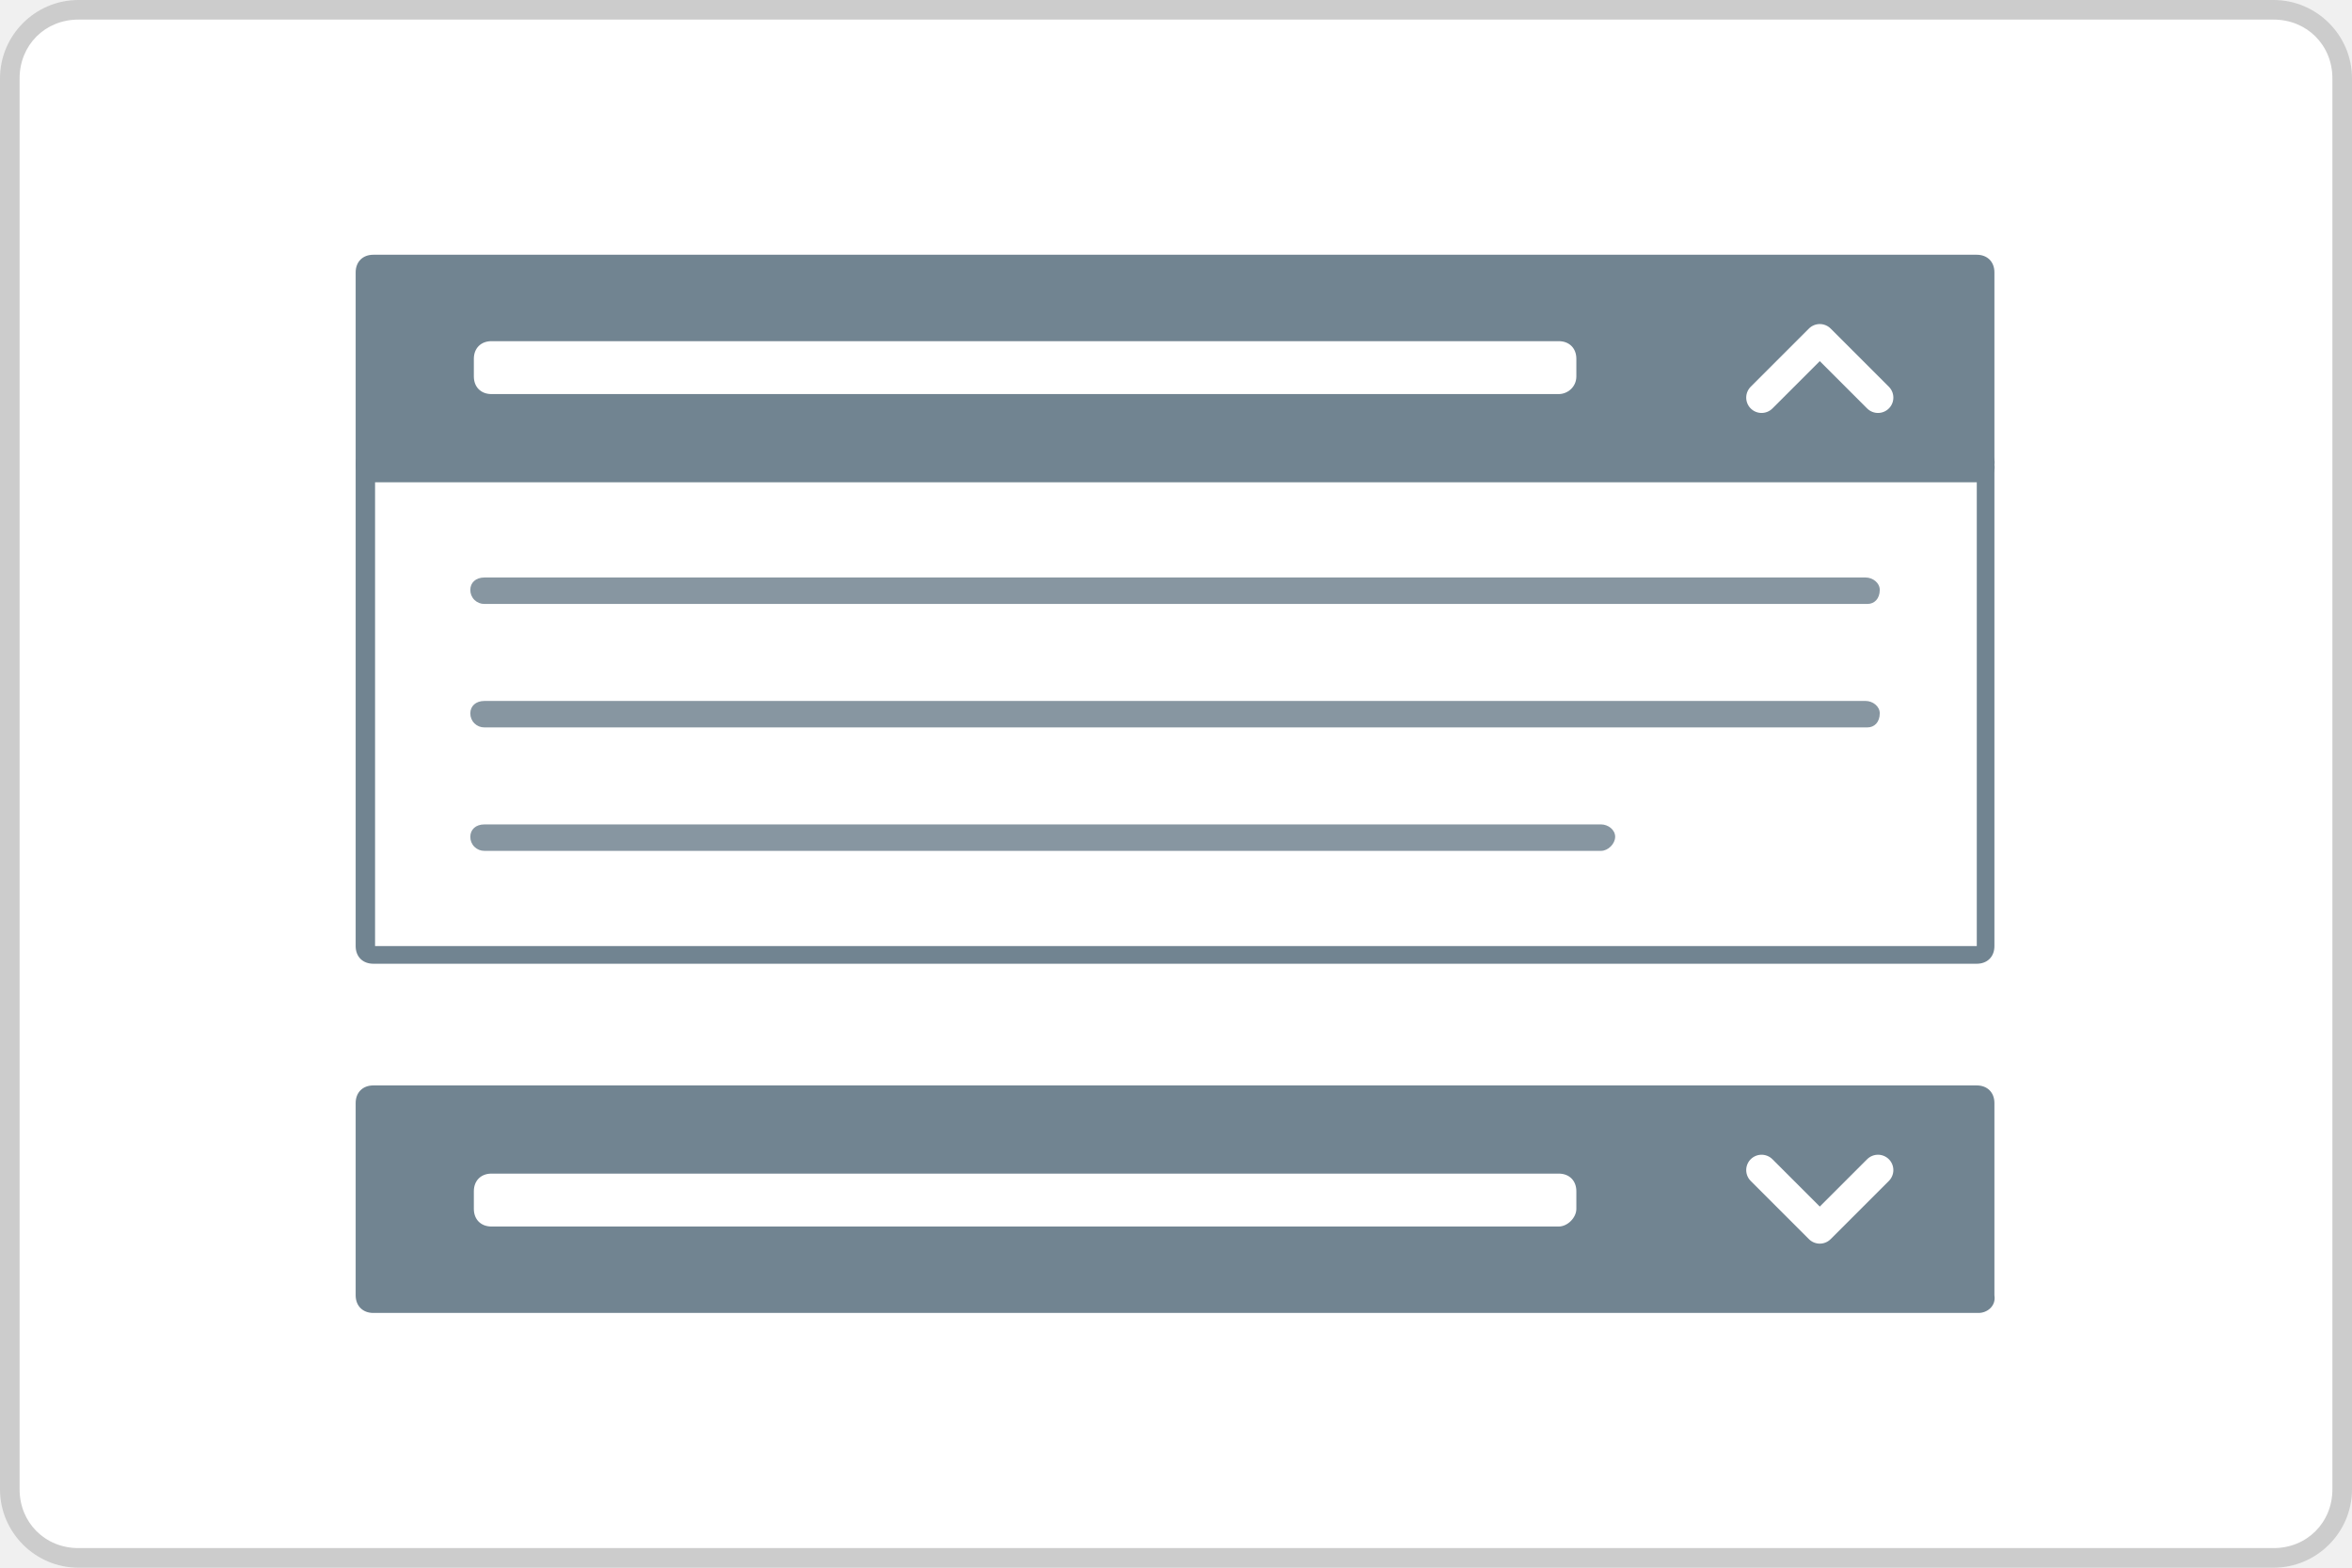
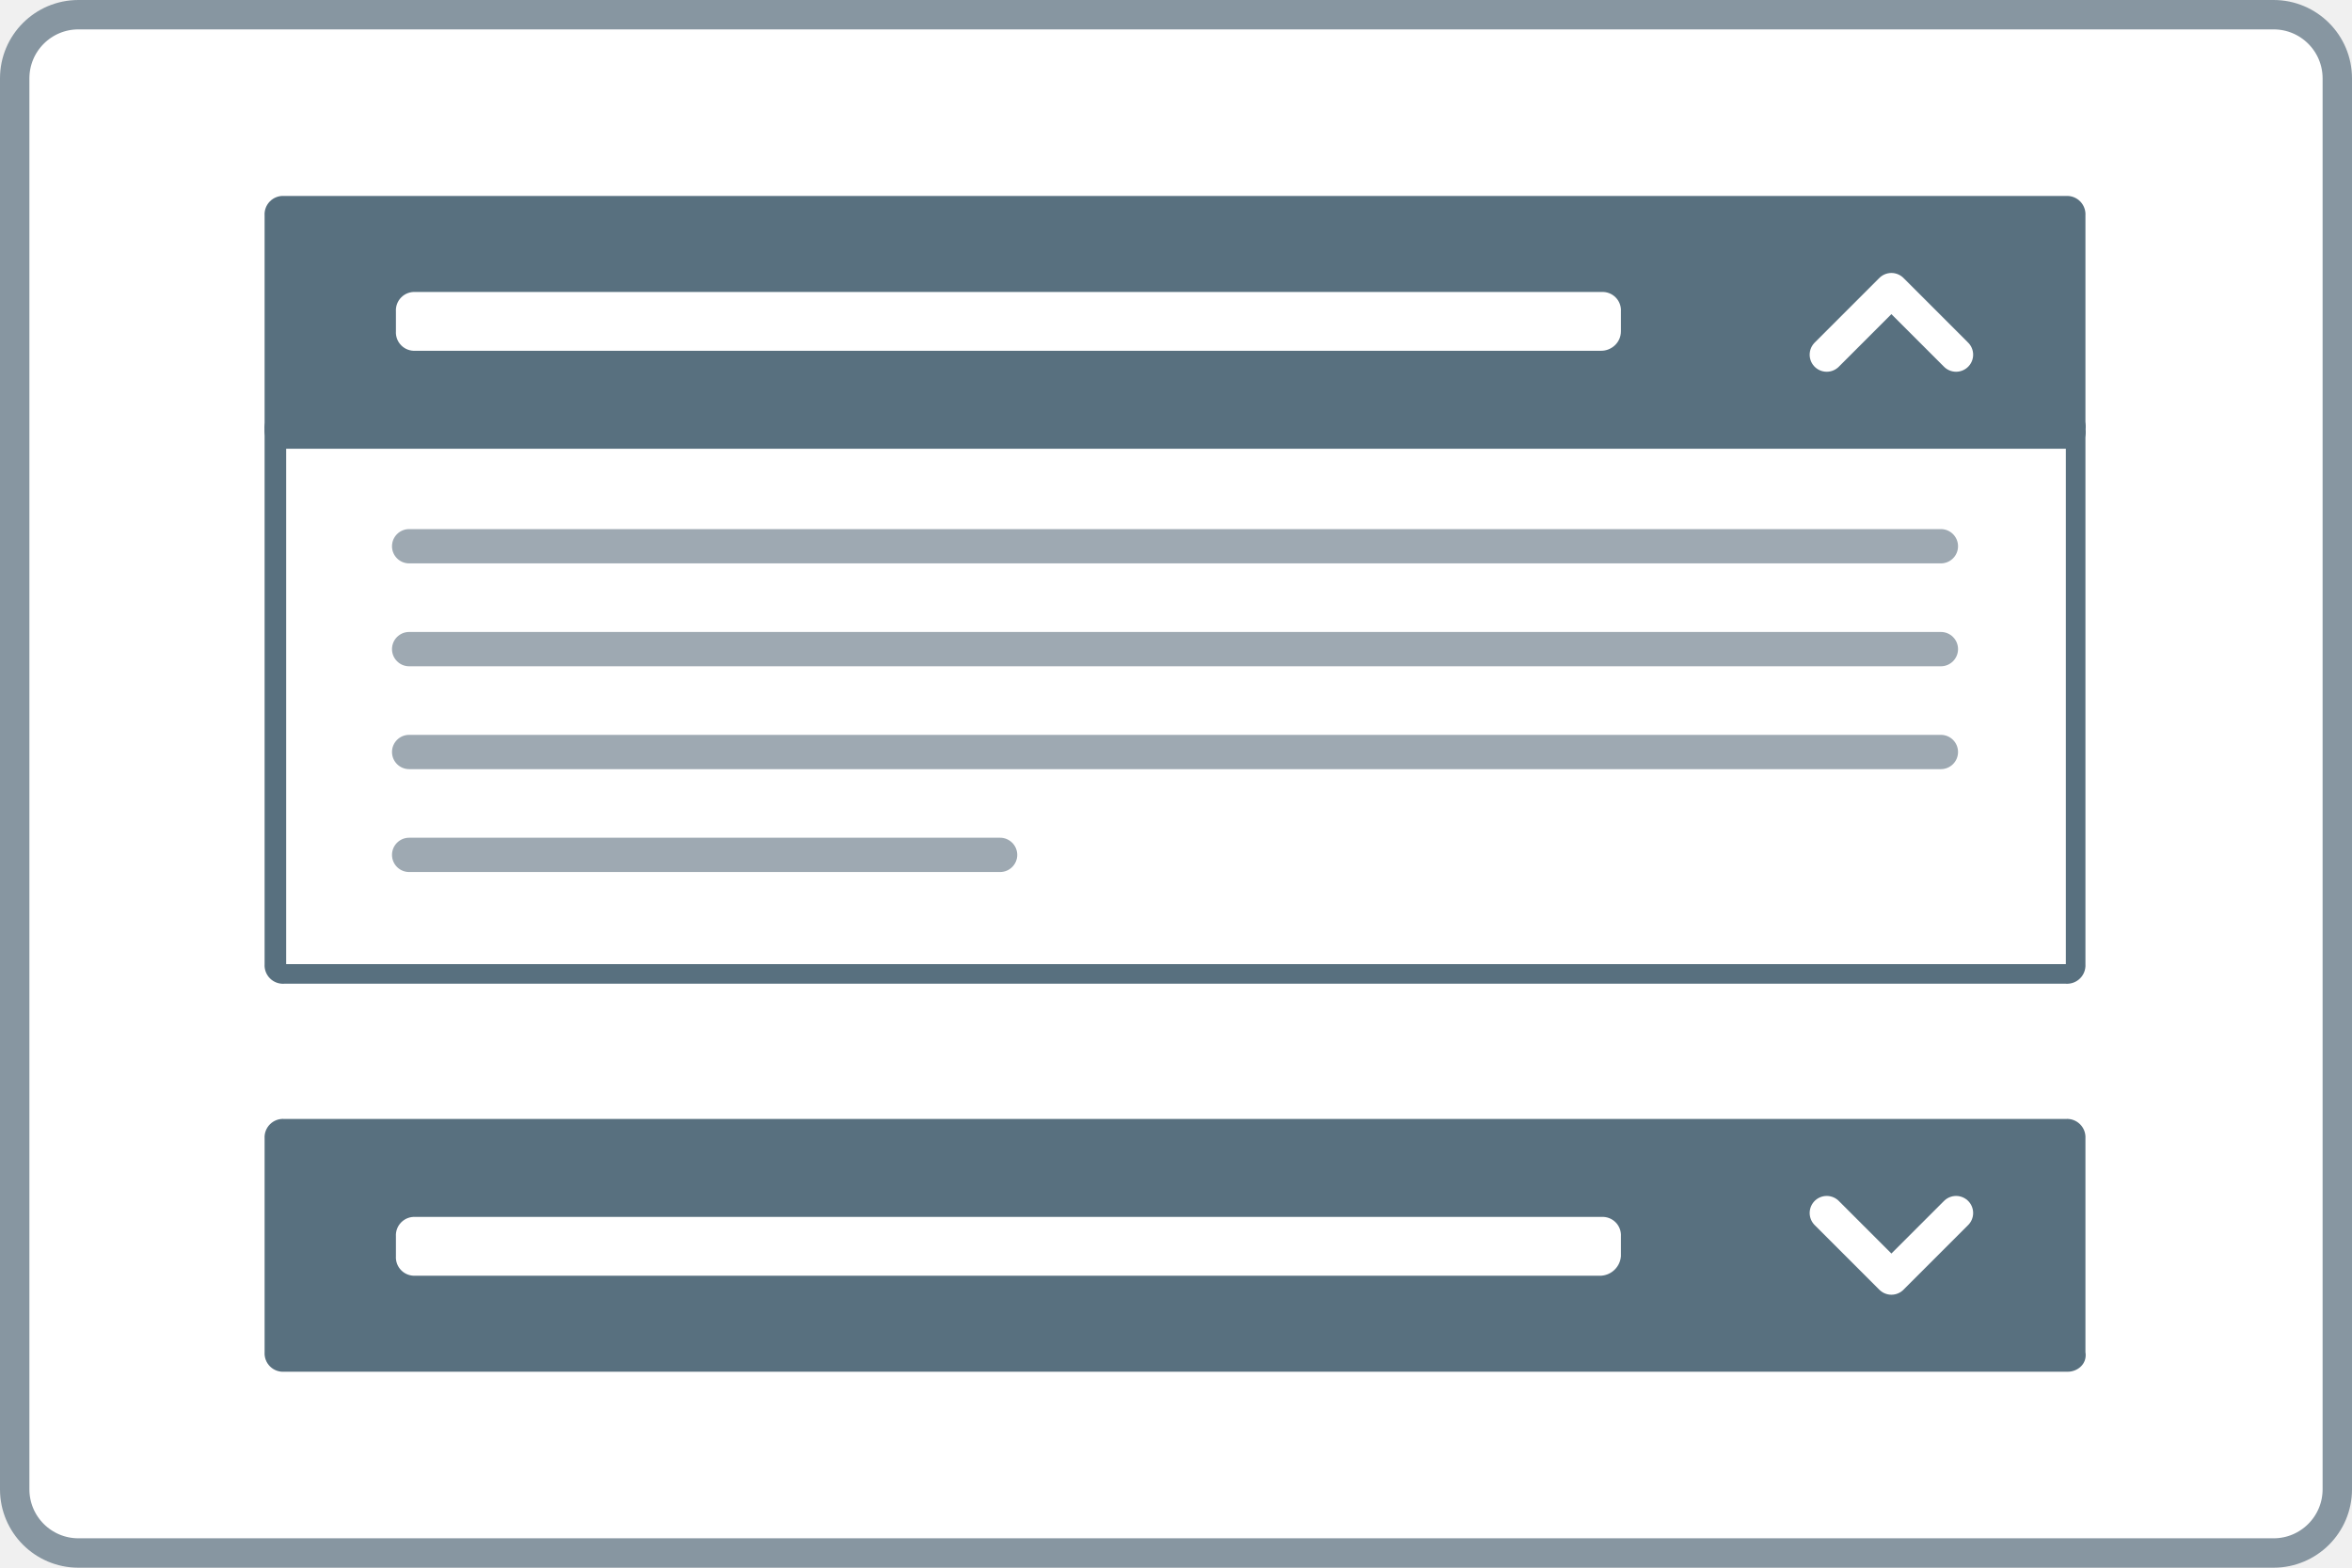
- <svg xmlns="http://www.w3.org/2000/svg" xmlns:xlink="http://www.w3.org/1999/xlink" width="120" height="80" fill="none">
+ <svg xmlns="http://www.w3.org/2000/svg" width="120" height="80" fill="none">
  <g clip-path="url(#A)">
    <path d="M4 79.5C2.1 79.5.5 77.9.5 76V4C.5 2.1 2.1.5 4 .5h112c1.9 0 3.5 1.6 3.5 3.5v72c0 1.9-1.6 3.5-3.5 3.5H4z" fill="#fff" />
-     <path d="M116 1c1.7 0 3 1.3 3 3v72c0 1.7-1.3 3-3 3H4c-1.7 0-3-1.3-3-3V4c0-1.7 1.3-3 3-3h112zm0-1H4C1.8 0 0 1.8 0 4v72c0 2.2 1.8 4 4 4h112c2.2 0 4-1.8 4-4V4c0-2.2-1.8-4-4-4z" fill="#ccc" />
-     <path d="M100.946 67h-81.9c-.54 0-.9-.36-.9-.9v-9.81c0-.54.36-.9.9-.9h81.81c.54 0 .9.36.9.9v9.81c.09.54-.36.9-.81.9z" fill="#718491" />
-     <path d="M79.526 62.59h-54.45c-.54 0-.9-.36-.9-.9v-.9c0-.54.36-.9.9-.9h54.45c.54 0 .9.36.9.9v.9c0 .45-.45.9-.9.9z" fill="#fff" />
-     <path d="M89.876 59.71l2.97 2.97 2.97-2.97" stroke="#fff" stroke-width="1.567" stroke-miterlimit="10" stroke-linecap="round" stroke-linejoin="round" />
-     <path d="M19.046 48.82c-.27 0-.45-.18-.45-.45V23.71c0-.27.18-.45.45-.45h81.81c.27 0 .45.18.45.45v24.57c0 .27-.18.45-.45.45h-81.81v.09z" fill="#fff" />
-     <g fill="#718491">
-       <path d="M100.856 23.8v24.48h-81.72V23.8h81.72zm.09-.99h-81.9c-.54 0-.9.36-.9.9v24.57c0 .54.36.9.9.9h81.81c.54 0 .9-.36.9-.9V23.71c.09-.45-.36-.9-.81-.9z" />
-       <path d="M100.946 24.61h-81.9c-.54 0-.9-.36-.9-.9V13.9c0-.54.36-.9.9-.9h81.81c.54 0 .9.36.9.9v9.81c.09.54-.36.9-.81.9z" />
+     <path d="M105.5 70h-91a.94.94 0 0 1-1-1V58.1a.94.94 0 0 1 1-1h90.9a.94.94 0 0 1 1 1V69c.1.6-.4 1-.9 1z" fill="#58707f" />
+     <path d="M81.7 65.1H21.2a.94.94 0 0 1-1-1v-1a.94.94 0 0 1 1-1h60.5a.94.94 0 0 1 1 1v1a1.08 1.08 0 0 1-1 1z" fill="#fff" />
+     <path d="M93.2 61.9l3.3 3.3 3.3-3.3" stroke="#fff" stroke-width="1.741" stroke-miterlimit="10" stroke-linecap="round" stroke-linejoin="round" />
+     <path d="M14.5 49.8a.47.47 0 0 1-.5-.5V21.9a.47.47 0 0 1 .5-.5h90.9a.47.47 0 0 1 .5.5v27.3a.47.47 0 0 1-.5.5H14.5v.1z" fill="#fff" />
+     <g fill="#58707f">
+       <path d="M105.4 22v27.2H14.6V22h90.8zm.1-1.1h-91a.94.94 0 0 0-1 1v27.3a.94.94 0 0 0 1 1h90.9a.94.94 0 0 0 1-1V21.9c.1-.5-.4-1-.9-1z" />
+       <path d="M105.5 22.9h-91a.94.94 0 0 1-1-1V11a.94.94 0 0 1 1-1h90.9a.94.94 0 0 1 1 1v10.9c.1.6-.4 1-.9 1z" />
    </g>
-     <path d="M79.526 20.11h-54.45c-.54 0-.9-.36-.9-.9v-.9c0-.54.36-.9.9-.9h54.45c.54 0 .9.36.9.9v.9c0 .54-.45.9-.9.9z" fill="#fff" />
-     <path d="M95.816 20.29l-2.97-2.97-2.97 2.97" stroke="#fff" stroke-width="1.567" stroke-miterlimit="10" stroke-linecap="round" stroke-linejoin="round" />
-     <g fill="#8796a1">
-       <use xlink:href="#B" />
-       <path d="M95.276 37.12h-70.56a.71.71 0 0 1-.72-.72c0-.36.27-.63.72-.63h70.47c.36 0 .72.27.72.63 0 .45-.27.72-.63.72zm-13.59 6.3h-56.97a.71.71 0 0 1-.72-.72c0-.36.27-.63.72-.63h56.97c.36 0 .72.27.72.63s-.36.72-.72.72z" />
+     <path d="M81.7 17.9H21.2a.94.94 0 0 1-1-1v-1a.94.94 0 0 1 1-1h60.5a.94.94 0 0 1 1 1v1c0 .6-.5 1-1 1z" fill="#fff" />
+     <path d="M99.8 18.1l-3.3-3.3-3.3 3.3" stroke="#fff" stroke-width="1.741" stroke-miterlimit="10" stroke-linecap="round" stroke-linejoin="round" />
+     <g fill="#9ea9b2">
+       <rect x="20" y="27" width="79.9" height="1.75" rx=".875" />
+       <rect x="20" y="32.25" width="79.9" height="1.75" rx=".875" />
+       <rect x="20" y="37.5" width="79.9" height="1.75" rx=".875" />
+       <rect x="20" y="42.75" width="31.9" height="1.75" rx=".875" />
    </g>
  </g>
+   <path d="M4 .75h112A3.25 3.25 0 0 1 119.25 4v72a3.25 3.25 0 0 1-3.25 3.25H4A3.25 3.25 0 0 1 .75 76V4A3.25 3.25 0 0 1 4 .75z" stroke="#8796a1" stroke-width="1.5" />
  <defs>
    <clipPath id="A">
-       <path fill="#fff" d="M0 0h120v80H0z" />
+       <path d="M0 4a4 4 0 0 1 4-4h112a4 4 0 0 1 4 4v72a4 4 0 0 1-4 4H4a4 4 0 0 1-4-4V4z" fill="#fff" />
    </clipPath>
-     <path id="B" d="M95.276 30.82h-70.56a.71.71 0 0 1-.72-.72c0-.36.27-.63.72-.63h70.47c.36 0 .72.27.72.63 0 .45-.27.72-.63.72z" />
  </defs>
</svg>
